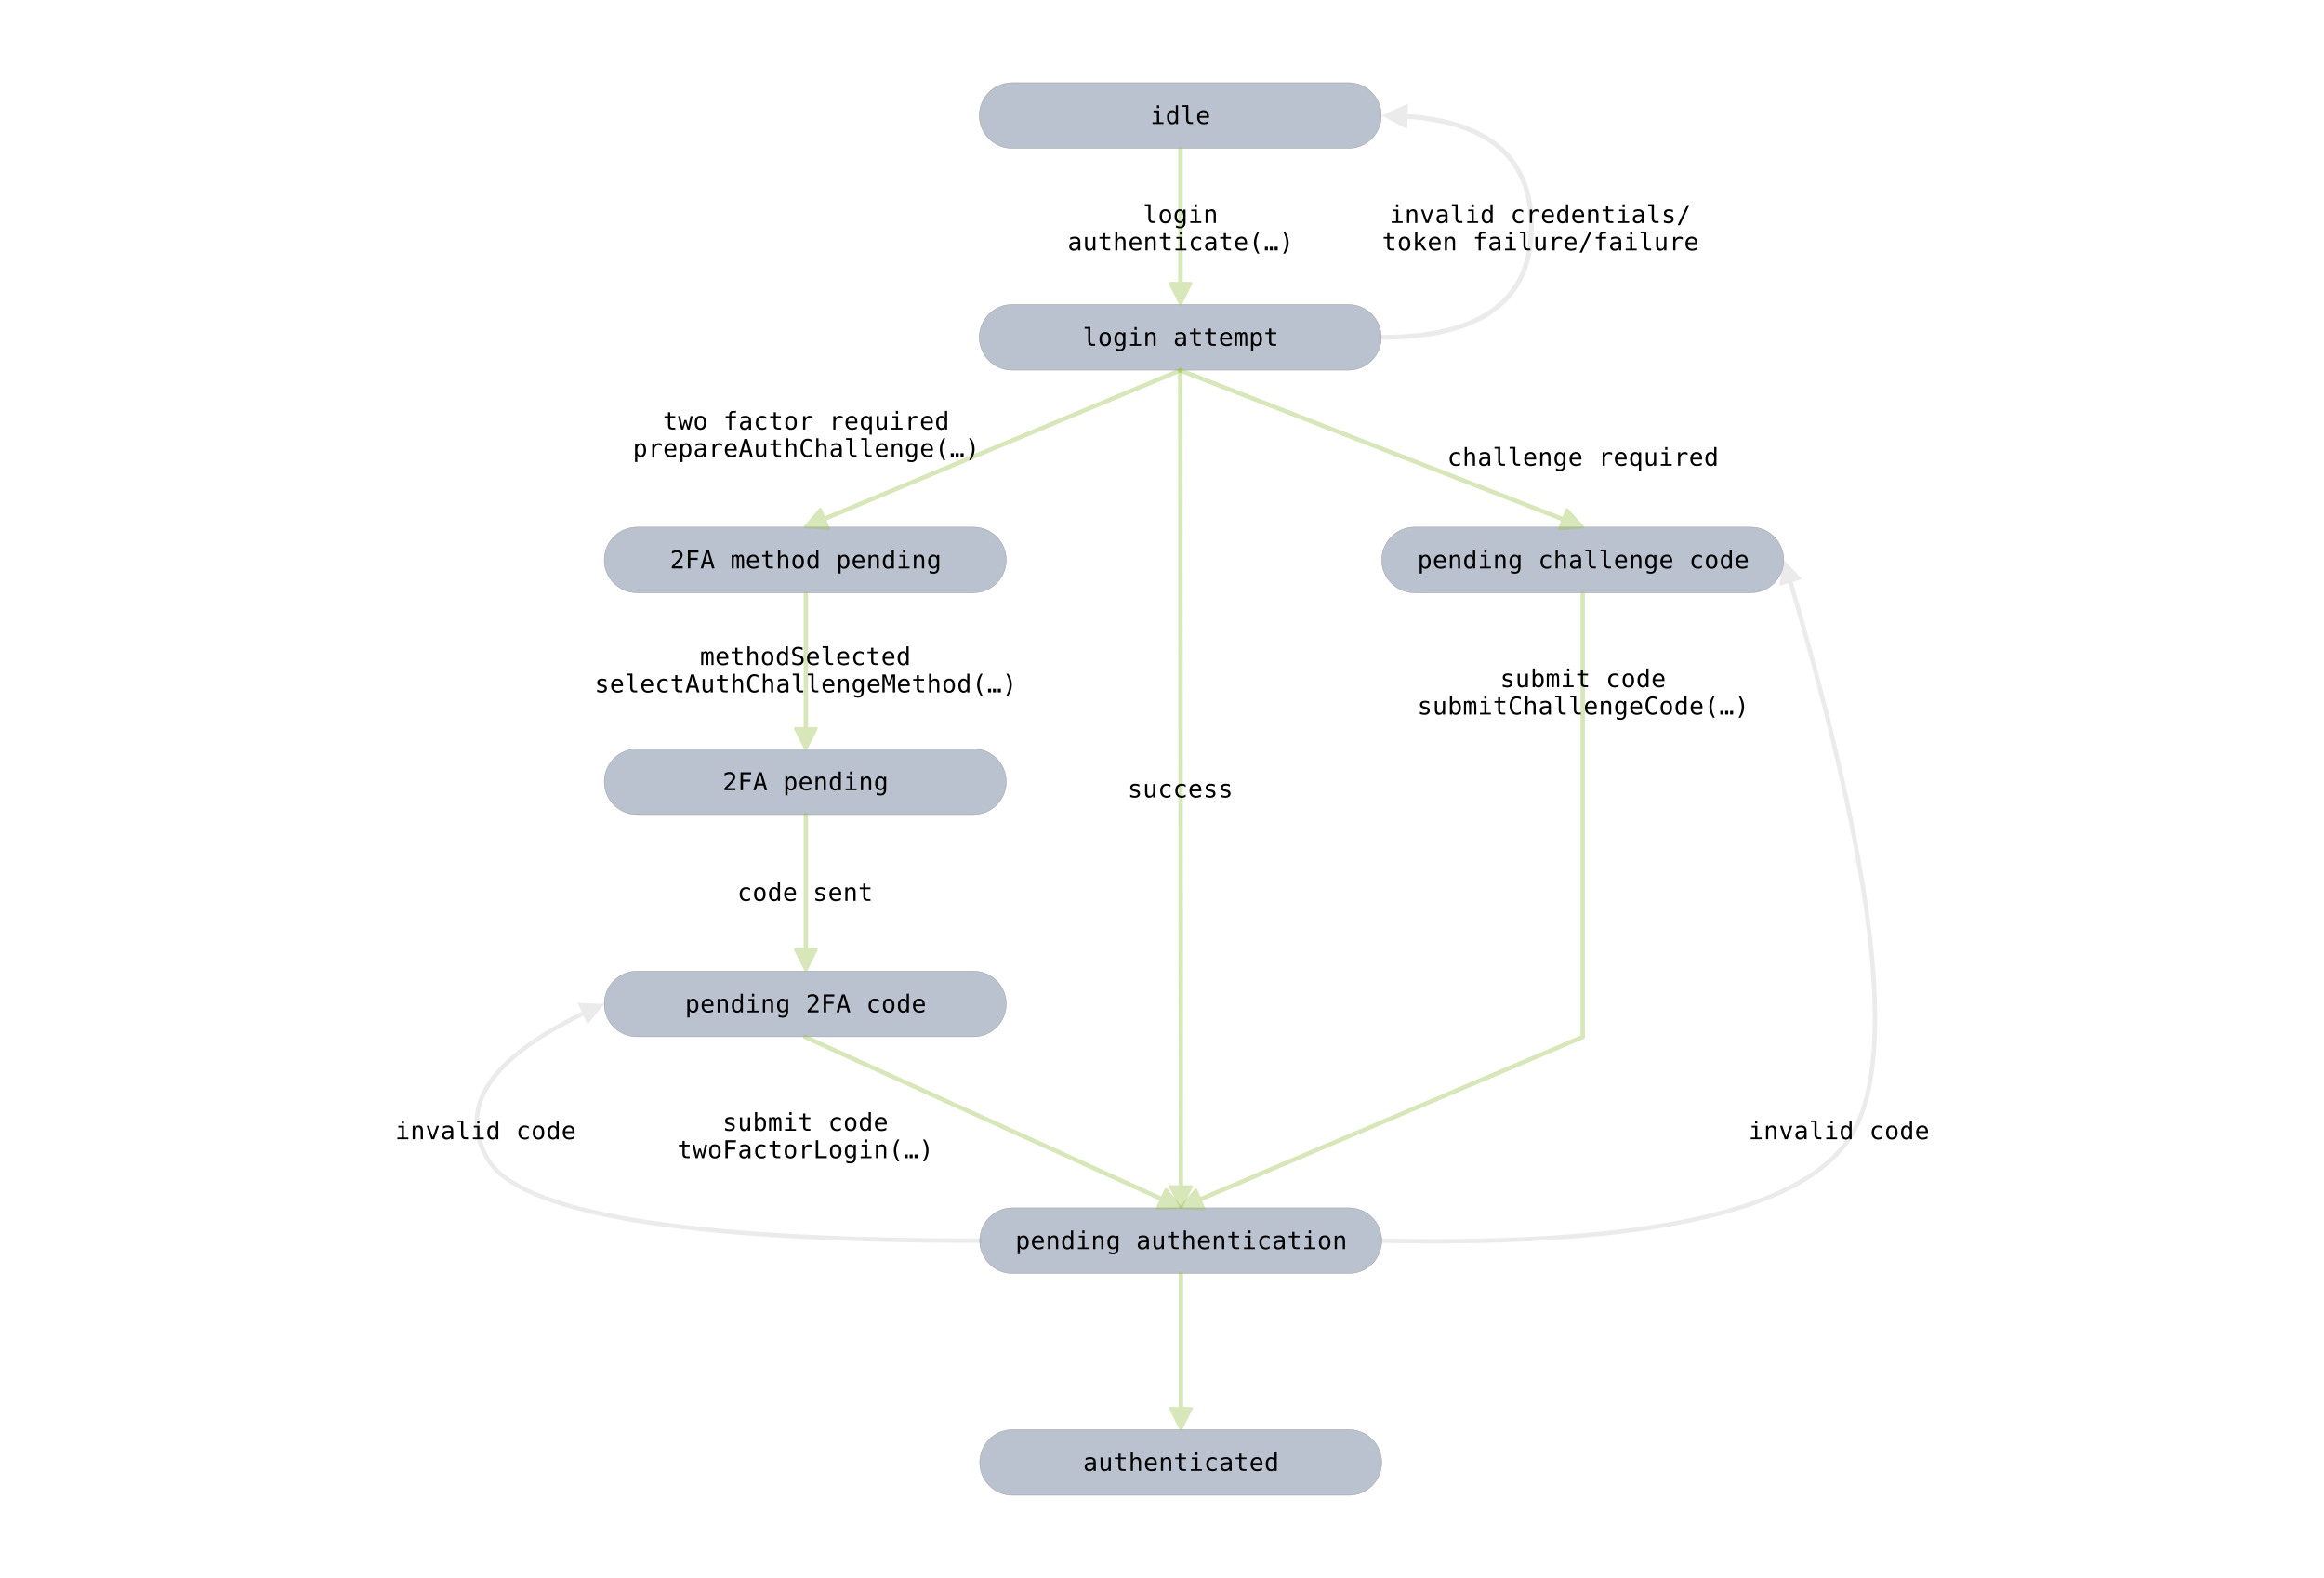
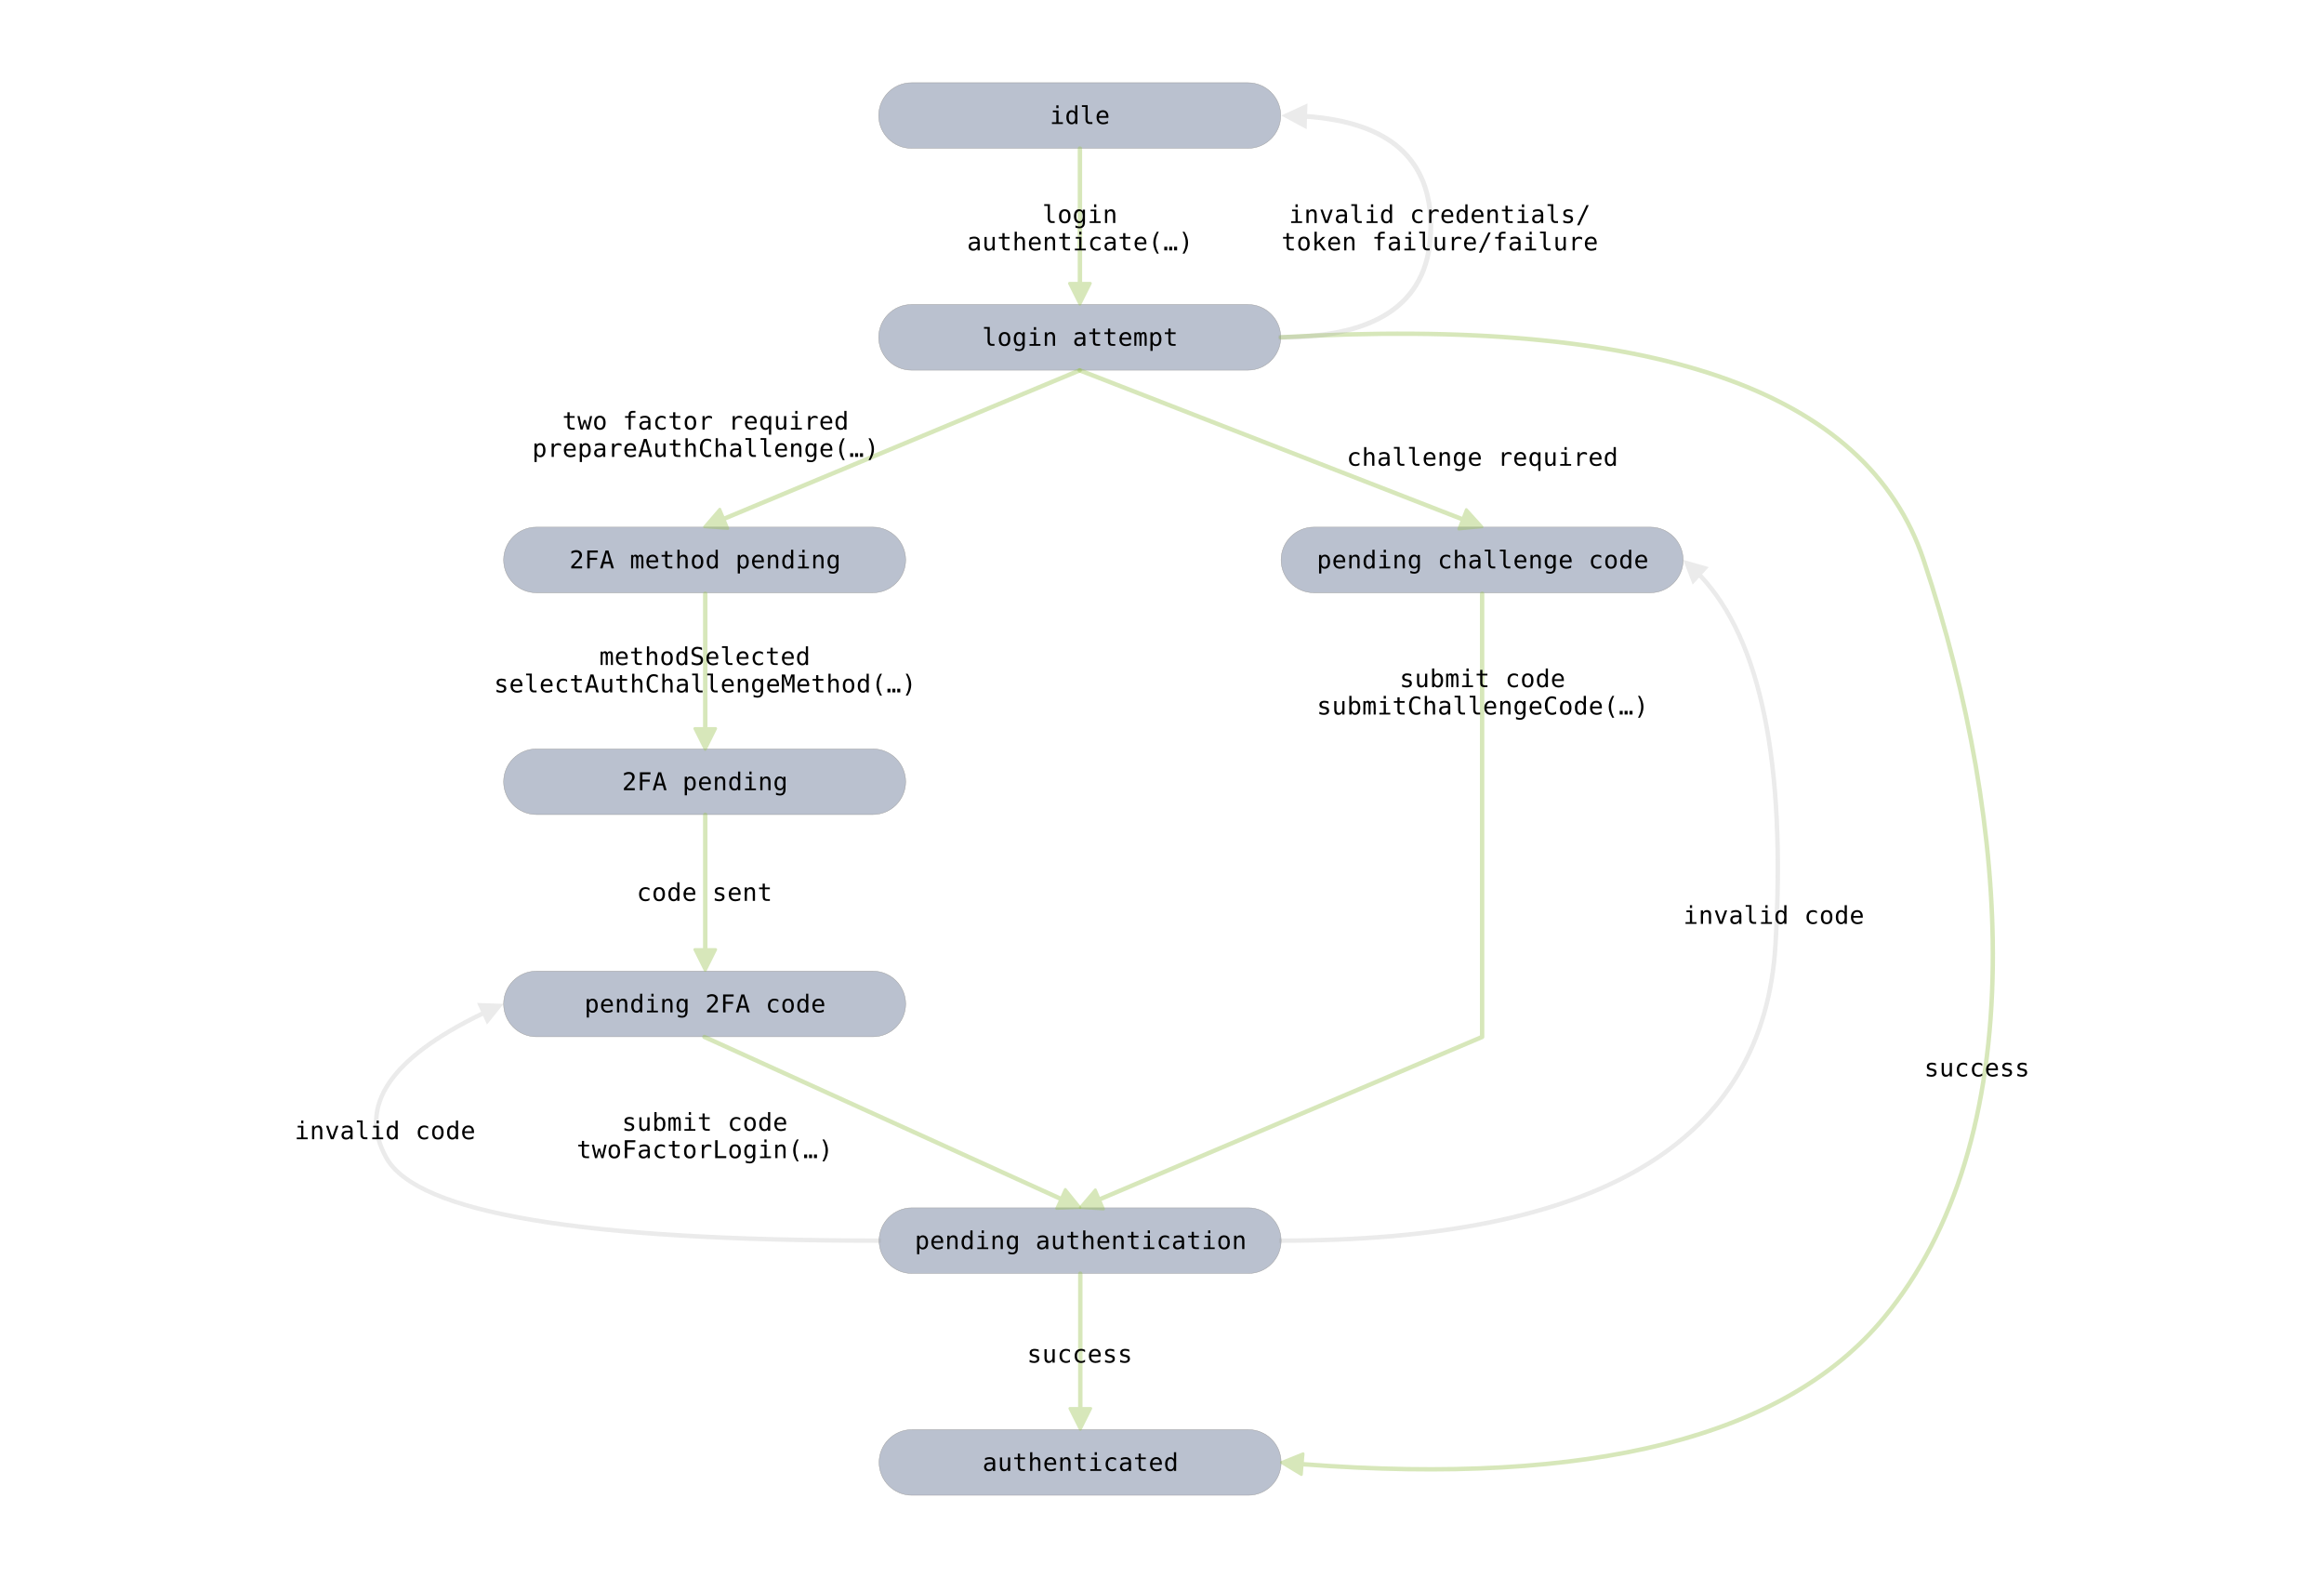
<svg xmlns="http://www.w3.org/2000/svg" width="5775px" height="3919px" viewBox="0 0 5775 3919" version="1.1">
  <g id="Artboard" stroke="none" stroke-width="1" fill="none" fill-rule="evenodd">
-     <g id="login" transform="translate(982, 205)">
+     <g id="login" transform="translate(732, 205)">
      <g id="state" transform="translate(1451, 0)">
        <path d="M82,0.5 C36.989,0.5 0.5,36.989 0.5,82 C0.5,127.011 36.989,163.5 82,163.5 L918,163.5 C963.011,163.5 999.5,127.011 999.5,82 C999.5,36.989 963.011,0.5 918,0.5 L82,0.5 Z" id="Rectangle" stroke="#979797" stroke-width="1" fill="#BAC1CF" fill-rule="evenodd" />
        <text id="state-name" font-family="AndaleMono, Andale Mono" font-size="61" font-weight="normal" letter-spacing="0.787" fill="#000000">
          <tspan x="425.714" y="103">idle</tspan>
        </text>
      </g>
      <g id="state" transform="translate(1451, 551)">
        <path d="M82,0.5 C36.989,0.5 0.5,36.989 0.5,82 C0.5,127.011 36.989,163.5 82,163.5 L918,163.5 C963.011,163.5 999.5,127.011 999.5,82 C999.5,36.989 963.011,0.5 918,0.5 L82,0.5 Z" id="Rectangle" stroke="#979797" stroke-width="1" fill="#BAC1CF" fill-rule="evenodd" />
        <text id="state-name" font-family="AndaleMono, Andale Mono" font-size="61" font-weight="normal" letter-spacing="0.787" fill="#000000">
          <tspan x="257.445" y="103">login attempt</tspan>
        </text>
      </g>
      <g id="state" transform="translate(519, 1104)">
        <path d="M82,0.5 C36.989,0.5 0.5,36.989 0.5,82 C0.5,127.011 36.989,163.5 82,163.5 L918,163.5 C963.011,163.5 999.5,127.011 999.5,82 C999.5,36.989 963.011,0.5 918,0.5 L82,0.5 Z" id="Rectangle" stroke="#979797" stroke-width="1" fill="#BAC1CF" fill-rule="evenodd" />
        <text id="state-name" font-family="AndaleMono, Andale Mono" font-size="61" font-weight="normal" letter-spacing="0.787" fill="#000000">
          <tspan x="163.963" y="103">2FA method pending</tspan>
        </text>
      </g>
      <g id="state" transform="translate(519, 1655)">
        <path d="M82,0.5 C36.989,0.5 0.5,36.989 0.5,82 C0.5,127.011 36.989,163.5 82,163.5 L918,163.5 C963.011,163.5 999.5,127.011 999.5,82 C999.5,36.989 963.011,0.5 918,0.5 L82,0.5 Z" id="Rectangle" stroke="#979797" stroke-width="1" fill="#BAC1CF" fill-rule="evenodd" />
        <text id="state-name" font-family="AndaleMono, Andale Mono" font-size="61" font-weight="normal" letter-spacing="0.787" fill="#000000">
          <tspan x="294.838" y="103">2FA pending</tspan>
        </text>
      </g>
      <g id="state" transform="translate(519, 2207)">
        <path d="M82,0.5 C36.989,0.5 0.5,36.989 0.5,82 C0.5,127.011 36.989,163.5 82,163.5 L918,163.5 C963.011,163.5 999.5,127.011 999.5,82 C999.5,36.989 963.011,0.5 918,0.5 L82,0.5 Z" id="Rectangle" stroke="#979797" stroke-width="1" fill="#BAC1CF" fill-rule="evenodd" />
        <text id="state-name" font-family="AndaleMono, Andale Mono" font-size="61" font-weight="normal" letter-spacing="0.787" fill="#000000">
          <tspan x="201.356" y="103">pending 2FA code</tspan>
        </text>
      </g>
      <g id="state" transform="translate(2451, 1104)">
        <path d="M82,0.5 C36.989,0.5 0.5,36.989 0.5,82 C0.5,127.011 36.989,163.5 82,163.5 L918,163.5 C963.011,163.5 999.5,127.011 999.5,82 C999.5,36.989 963.011,0.5 918,0.5 L82,0.5 Z" id="Rectangle" stroke="#979797" stroke-width="1" fill="#BAC1CF" fill-rule="evenodd" />
        <text id="state-name" font-family="AndaleMono, Andale Mono" font-size="61" font-weight="normal" letter-spacing="0.787" fill="#000000">
          <tspan x="89.176" y="103">pending challenge code</tspan>
        </text>
      </g>
      <g id="state" transform="translate(1452, 2795)">
        <path d="M82,0.5 C36.989,0.5 0.5,36.989 0.5,82 C0.5,127.011 36.989,163.5 82,163.5 L918,163.5 C963.011,163.5 999.5,127.011 999.5,82 C999.5,36.989 963.011,0.5 918,0.5 L82,0.5 Z" id="Rectangle" stroke="#979797" stroke-width="1" fill="#BAC1CF" fill-rule="evenodd" />
        <text id="state-name" font-family="AndaleMono, Andale Mono" font-size="61" font-weight="normal" letter-spacing="0.787" fill="#000000">
          <tspan x="89.176" y="103">pending authentication</tspan>
        </text>
      </g>
      <g id="state" transform="translate(1452, 3346)">
        <path d="M82,0.5 C36.989,0.5 0.5,36.989 0.5,82 C0.5,127.011 36.989,163.5 82,163.5 L918,163.5 C963.011,163.5 999.5,127.011 999.5,82 C999.5,36.989 963.011,0.5 918,0.5 L82,0.5 Z" id="Rectangle" stroke="#979797" stroke-width="1" fill="#BAC1CF" fill-rule="evenodd" />
        <text id="state-name" font-family="AndaleMono, Andale Mono" font-size="61" font-weight="normal" letter-spacing="0.787" fill="#000000">
          <tspan x="257.445" y="103">authenticated</tspan>
        </text>
      </g>
      <path id="Line" d="M1946,495.278 L1946,164 C1946,160.962 1948.462,158.5 1951.5,158.5 C1954.538,158.5 1957,160.962 1957,164 L1957,495.278 L1977.481,495.278 C1979.424,495.278 1981,496.853 1981,498.797 C1981,499.344 1980.873,499.882 1980.628,500.371 L1954.648,552.332 C1953.779,554.07 1951.665,554.775 1949.926,553.905 C1949.245,553.565 1948.693,553.013 1948.353,552.332 L1922.372,500.371 C1921.503,498.633 1922.208,496.519 1923.946,495.649 C1924.435,495.405 1924.974,495.278 1925.52,495.278 L1946,495.278 Z" fill="#99C34F" fill-rule="nonzero" opacity="0.394" />
      <path id="Line-Copy-4" d="M1947,3290.278 L1947,2959 C1947,2955.962 1949.462,2953.5 1952.5,2953.5 C1955.538,2953.5 1958,2955.962 1958,2959 L1958,3290.278 L1978.481,3290.278 C1980.424,3290.278 1982,3291.853 1982,3293.797 C1982,3294.344 1981.873,3294.882 1981.628,3295.371 L1955.648,3347.332 C1954.779,3349.07 1952.665,3349.775 1950.926,3348.905 C1950.245,3348.565 1949.693,3348.013 1949.353,3347.332 L1923.372,3295.371 C1922.503,3293.633 1923.208,3291.519 1924.946,3290.649 C1925.435,3290.405 1925.974,3290.278 1926.52,3290.278 L1947,3290.278 Z" fill="#99C34F" fill-rule="nonzero" opacity="0.394" />
      <path id="Line" d="M1015,1601.278 L1015,1270 C1015,1266.962 1017.462,1264.5 1020.5,1264.5 C1023.538,1264.5 1026,1266.962 1026,1270 L1026,1601.278 L1046.481,1601.278 C1048.424,1601.278 1050,1602.853 1050,1604.797 C1050,1605.344 1049.873,1605.882 1049.628,1606.371 L1023.648,1658.332 C1022.779,1660.07 1020.665,1660.775 1018.926,1659.905 C1018.245,1659.565 1017.693,1659.013 1017.353,1658.332 L991.372,1606.371 C990.503,1604.633 991.208,1602.519 992.946,1601.649 C993.435,1601.405 993.974,1601.278 994.52,1601.278 L1015,1601.278 Z" fill="#99C34F" fill-rule="nonzero" opacity="0.394" />
      <path id="Line-Copy-2" d="M1015,2150.278 L1015,1819 C1015,1815.962 1017.462,1813.5 1020.5,1813.5 C1023.538,1813.5 1026,1815.962 1026,1819 L1026,2150.278 L1046.481,2150.278 C1048.424,2150.278 1050,2151.853 1050,2153.797 C1050,2154.344 1049.873,2154.882 1049.628,2155.371 L1023.648,2207.332 C1022.779,2209.07 1020.665,2209.775 1018.926,2208.905 C1018.245,2208.565 1017.693,2208.013 1017.353,2207.332 L991.372,2155.371 C990.503,2153.633 991.208,2151.519 992.946,2150.649 C993.435,2150.405 993.974,2150.278 994.52,2150.278 L1015,2150.278 Z" fill="#99C34F" fill-rule="nonzero" opacity="0.394" />
      <path id="Line-Copy-3" d="M1898.991,2776.964 L1016.226,2376.008 C1013.46,2374.751 1012.236,2371.491 1013.492,2368.726 C1014.749,2365.96 1018.009,2364.736 1020.774,2365.992 L1903.54,2766.949 L1912.01,2748.301 C1912.814,2746.532 1914.9,2745.749 1916.67,2746.552 C1917.167,2746.778 1917.605,2747.117 1917.949,2747.542 L1954.514,2792.684 C1955.738,2794.195 1955.505,2796.411 1953.995,2797.634 C1953.403,2798.114 1952.672,2798.388 1951.911,2798.416 L1893.858,2800.583 C1891.915,2800.655 1890.282,2799.14 1890.209,2797.197 C1890.189,2796.651 1890.296,2796.108 1890.522,2795.61 L1898.991,2776.964 Z" fill="#99C34F" fill-rule="nonzero" opacity="0.394" />
      <path id="Line-Copy-3" d="M2001.145,2768.167 L2945.5,2367.359 L2945.5,1270 C2945.5,1266.962 2947.962,1264.5 2951,1264.5 C2954.038,1264.5 2956.5,1266.962 2956.5,1270 L2956.5,2371 C2956.5,2373.207 2955.181,2375.201 2953.149,2376.063 L2005.442,2778.293 L2013.444,2797.145 C2014.203,2798.935 2013.368,2801.001 2011.579,2801.76 C2011.076,2801.974 2010.531,2802.067 2009.985,2802.033 L1952.004,2798.418 C1950.064,2798.297 1948.59,2796.627 1948.711,2794.687 C1948.758,2793.927 1949.051,2793.202 1949.545,2792.623 L1987.225,2748.407 C1988.486,2746.928 1990.707,2746.75 1992.186,2748.011 C1992.602,2748.366 1992.93,2748.812 1993.143,2749.315 L2001.145,2768.167 Z" fill="#99C34F" fill-rule="nonzero" opacity="0.394" />
      <path id="Line-Copy" d="M1067.809,1077.471 L1948.882,709.924 C1951.686,708.754 1954.907,710.079 1956.076,712.882 C1957.246,715.686 1955.921,718.907 1953.118,720.076 L1072.044,1087.623 L1079.929,1106.525 C1080.678,1108.319 1079.83,1110.38 1078.036,1111.128 C1077.532,1111.338 1076.986,1111.428 1076.441,1111.391 L1018.483,1107.418 C1016.544,1107.285 1015.08,1105.606 1015.213,1103.666 C1015.265,1102.907 1015.562,1102.184 1016.059,1101.608 L1054.012,1057.625 C1055.282,1056.154 1057.504,1055.99 1058.976,1057.26 C1059.389,1057.617 1059.714,1058.065 1059.925,1058.57 L1067.809,1077.471 Z" fill="#99C34F" fill-rule="nonzero" opacity="0.394" />
-       <path id="Line-Copy-5" d="M1946.96,2739.282 L1945.5,715.004 C1945.498,711.966 1947.958,709.502 1950.996,709.5 C1954.034,709.498 1956.498,711.958 1956.5,714.996 L1957.96,2739.274 L1978.44,2739.259 C1980.384,2739.258 1981.961,2740.832 1981.962,2742.776 C1981.963,2743.322 1981.836,2743.861 1981.592,2744.35 L1955.649,2796.329 C1954.781,2798.068 1952.668,2798.775 1950.929,2797.907 C1950.247,2797.567 1949.695,2797.015 1949.353,2796.334 L1923.336,2744.392 C1922.465,2742.654 1923.168,2740.54 1924.906,2739.669 C1925.395,2739.425 1925.934,2739.297 1926.48,2739.297 L1946.96,2739.282 Z" fill="#99C34F" fill-rule="nonzero" opacity="0.394" />
      <path id="Line-Copy" d="M2897.075,1088.925 L1949.006,720.126 C1946.175,719.025 1944.773,715.837 1945.874,713.006 C1946.975,710.175 1950.163,708.773 1952.994,709.874 L2901.063,1078.673 L2908.487,1059.586 C2909.192,1057.774 2911.232,1056.877 2913.043,1057.581 C2913.553,1057.78 2914.009,1058.093 2914.376,1058.498 L2953.382,1101.549 C2954.687,1102.989 2954.578,1105.215 2953.137,1106.52 C2952.573,1107.031 2951.858,1107.346 2951.1,1107.416 L2893.256,1112.791 C2891.32,1112.971 2889.605,1111.548 2889.426,1109.613 C2889.375,1109.069 2889.452,1108.52 2889.65,1108.011 L2897.075,1088.925 Z" fill="#99C34F" fill-rule="nonzero" opacity="0.394" />
+       <path id="Line-Copy" d="M2507.988,3427.039 C3221.787,3481.127 3700.767,3360.206 3945.264,3064.992 C4122.668,2850.788 4210.382,2551.401 4214.425,2193.273 C4217.991,1877.372 4155.525,1525.169 4042.783,1187.743 C3902.812,768.822 3372.778,585.285 2451.317,638.491 C2448.285,638.666 2445.684,636.35 2445.509,633.317 C2445.334,630.285 2447.65,627.684 2450.683,627.509 C3376.555,574.048 3911.188,759.178 4053.217,1184.257 C4166.327,1522.786 4229.005,1876.188 4225.424,2193.398 C4221.355,2553.846 4132.938,2855.634 3953.736,3072.008 C3706.453,3370.586 3224.125,3492.345 2507.089,3438.002 L2505.413,3458.447 C2505.254,3460.384 2503.555,3461.826 2501.618,3461.667 C2501.073,3461.622 2500.547,3461.451 2500.08,3461.168 L2450.416,3431.029 C2448.754,3430.021 2448.224,3427.856 2449.233,3426.194 C2449.628,3425.543 2450.223,3425.038 2450.93,3424.754 L2504.84,3403.107 C2506.643,3402.382 2508.693,3403.257 2509.417,3405.061 C2509.621,3405.568 2509.703,3406.116 2509.659,3406.66 L2507.988,3427.039 Z" fill="#99C34F" fill-rule="nonzero" opacity="0.394" />
      <path id="Line-2" d="M2516.149,78.237 C2724.259,93.467 2829.5,186.891 2829.5,357.5 C2829.5,544.94 2702.322,639 2451,639 L2445,639 L2445,627 L2451,627 C2696.344,627 2817.5,537.394 2817.5,357.5 C2817.5,193.89 2717.713,105.138 2515.773,90.241 L2514.967,115.987 L2452,82 L2516.97,52.019 L2516.149,78.237 Z" fill="#979797" fill-rule="nonzero" opacity="0.196" />
      <path id="Line-3" d="M468.151,2318.466 C354.751,2373.484 278.469,2430.267 239.288,2488.565 C200.007,2547.013 198.007,2606.944 233.287,2669.291 C309.105,2803.281 716.256,2871.5 1452,2871.5 L1457.5,2871.5 L1457.5,2882.5 L1452,2882.5 C711.078,2882.5 302.561,2814.052 223.713,2674.709 C186.393,2608.755 188.542,2544.351 230.159,2482.43 C270.643,2422.192 348.452,2364.287 463.57,2308.462 L453.529,2286.535 L519.455,2288.792 L478.094,2340.178 L468.151,2318.466 Z" fill="#979797" fill-rule="nonzero" opacity="0.196" />
-       <path id="Line-3-Copy" d="M3472.839,1240.547 C3682.863,1958.906 3735.445,2413.769 3629.824,2606.642 C3521.094,2805.192 3128.595,2896.541 2451.886,2882.499 L2446.387,2882.385 L2446.615,2871.387 L2452.114,2871.501 C3124.739,2885.459 3514.239,2794.808 3620.176,2601.358 C3723.814,2412.106 3671.438,1959.04 3462.29,1243.665 L3439.288,1250.462 L3450.858,1185.521 L3495.869,1233.742 L3472.839,1240.547 Z" fill="#979797" fill-rule="nonzero" opacity="0.196" />
+       <path id="Line-3-Copy" d="M3497.566,1221.778 C3649.151,1383.163 3711.571,1689.665 3685.491,2141.317 C3656.953,2635.53 3244.889,2882.5 2452,2882.5 L2446.5,2882.5 L2446.5,2871.5 L2452,2871.5 C3239.778,2871.5 3646.381,2627.803 3674.509,2140.683 C3700.4,1692.318 3638.712,1388.715 3490.108,1229.906 L3474.16,1247.287 L3450.632,1185.662 L3514.049,1203.814 L3497.566,1221.778 Z" fill="#979797" fill-rule="nonzero" opacity="0.196" />
      <text id="login-authenticate(…" font-family="AndaleMono, Andale Mono" font-size="61" font-weight="normal" letter-spacing="0.787" fill="#000000">
        <tspan x="1858.017" y="349">login</tspan>
        <tspan x="1671.052" y="417">authenticate(…)</tspan>
      </text>
      <text id="invalid-credentials/" font-family="AndaleMono, Andale Mono" font-size="61" font-weight="normal" letter-spacing="0.787" fill="#000000">
        <tspan x="2471.069" y="349">invalid credentials/</tspan>
        <tspan x="2452.373" y="417">token failure/failure</tspan>
      </text>
      <text id="two-factor-required" font-family="AndaleMono, Andale Mono" font-size="61" font-weight="normal" letter-spacing="0.787" fill="#000000">
        <tspan x="665.266" y="862">two factor required</tspan>
        <tspan x="590.48" y="930">prepareAuthChallenge(…)</tspan>
      </text>
      <text id="methodSelected-selec" font-family="AndaleMono, Andale Mono" font-size="61" font-weight="normal" letter-spacing="0.787" fill="#000000">
        <tspan x="757.249" y="1447">methodSelected</tspan>
        <tspan x="495.497" y="1515">selectAuthChallengeMethod(…)</tspan>
      </text>
      <text id="code-sent" font-family="AndaleMono, Andale Mono" font-size="61" font-weight="normal" letter-spacing="0.787" fill="#000000">
        <tspan x="850.231" y="2033">code sent</tspan>
      </text>
      <text id="submit-code-twoFacto" font-family="AndaleMono, Andale Mono" font-size="61" font-weight="normal" letter-spacing="0.787" fill="#000000">
        <tspan x="813.338" y="2604">submit code</tspan>
        <tspan x="701.159" y="2672">twoFactorLogin(…)</tspan>
      </text>
      <text id="invalid-code" font-family="AndaleMono, Andale Mono" font-size="61" font-weight="normal" letter-spacing="0.787" fill="#000000">
        <tspan x="0.142" y="2625">invalid code</tspan>
      </text>
      <text id="invalid-code" font-family="AndaleMono, Andale Mono" font-size="61" font-weight="normal" letter-spacing="0.787" fill="#000000">
-         <tspan x="3363.142" y="2625">invalid code</tspan>
+         <tspan x="3451.142" y="2090">invalid code</tspan>
+       </text>
+       <text id="success" font-family="AndaleMono, Andale Mono" font-size="61" font-weight="normal" letter-spacing="0.787" fill="#000000">
+         <tspan x="4049.624" y="2469">success</tspan>
+       </text>
+       <text id="success" font-family="AndaleMono, Andale Mono" font-size="61" font-weight="normal" letter-spacing="0.787" fill="#000000">
+         <tspan x="1820.124" y="3180">success</tspan>
      </text>
      <text id="challenge-required" font-family="AndaleMono, Andale Mono" font-size="61" font-weight="normal" letter-spacing="0.787" fill="#000000">
        <tspan x="2614.463" y="952">challenge required</tspan>
      </text>
      <text id="submit-code-submitCh" font-family="AndaleMono, Andale Mono" font-size="61" font-weight="normal" letter-spacing="0.787" fill="#000000">
        <tspan x="2745.838" y="1502">submit code</tspan>
        <tspan x="2540.176" y="1570">submitChallengeCode(…)</tspan>
      </text>
-       <text id="success" font-family="AndaleMono, Andale Mono" font-size="61" font-weight="normal" letter-spacing="0.787" fill="#000000">
-         <tspan x="1820.124" y="1776">success</tspan>
-       </text>
    </g>
  </g>
</svg>
